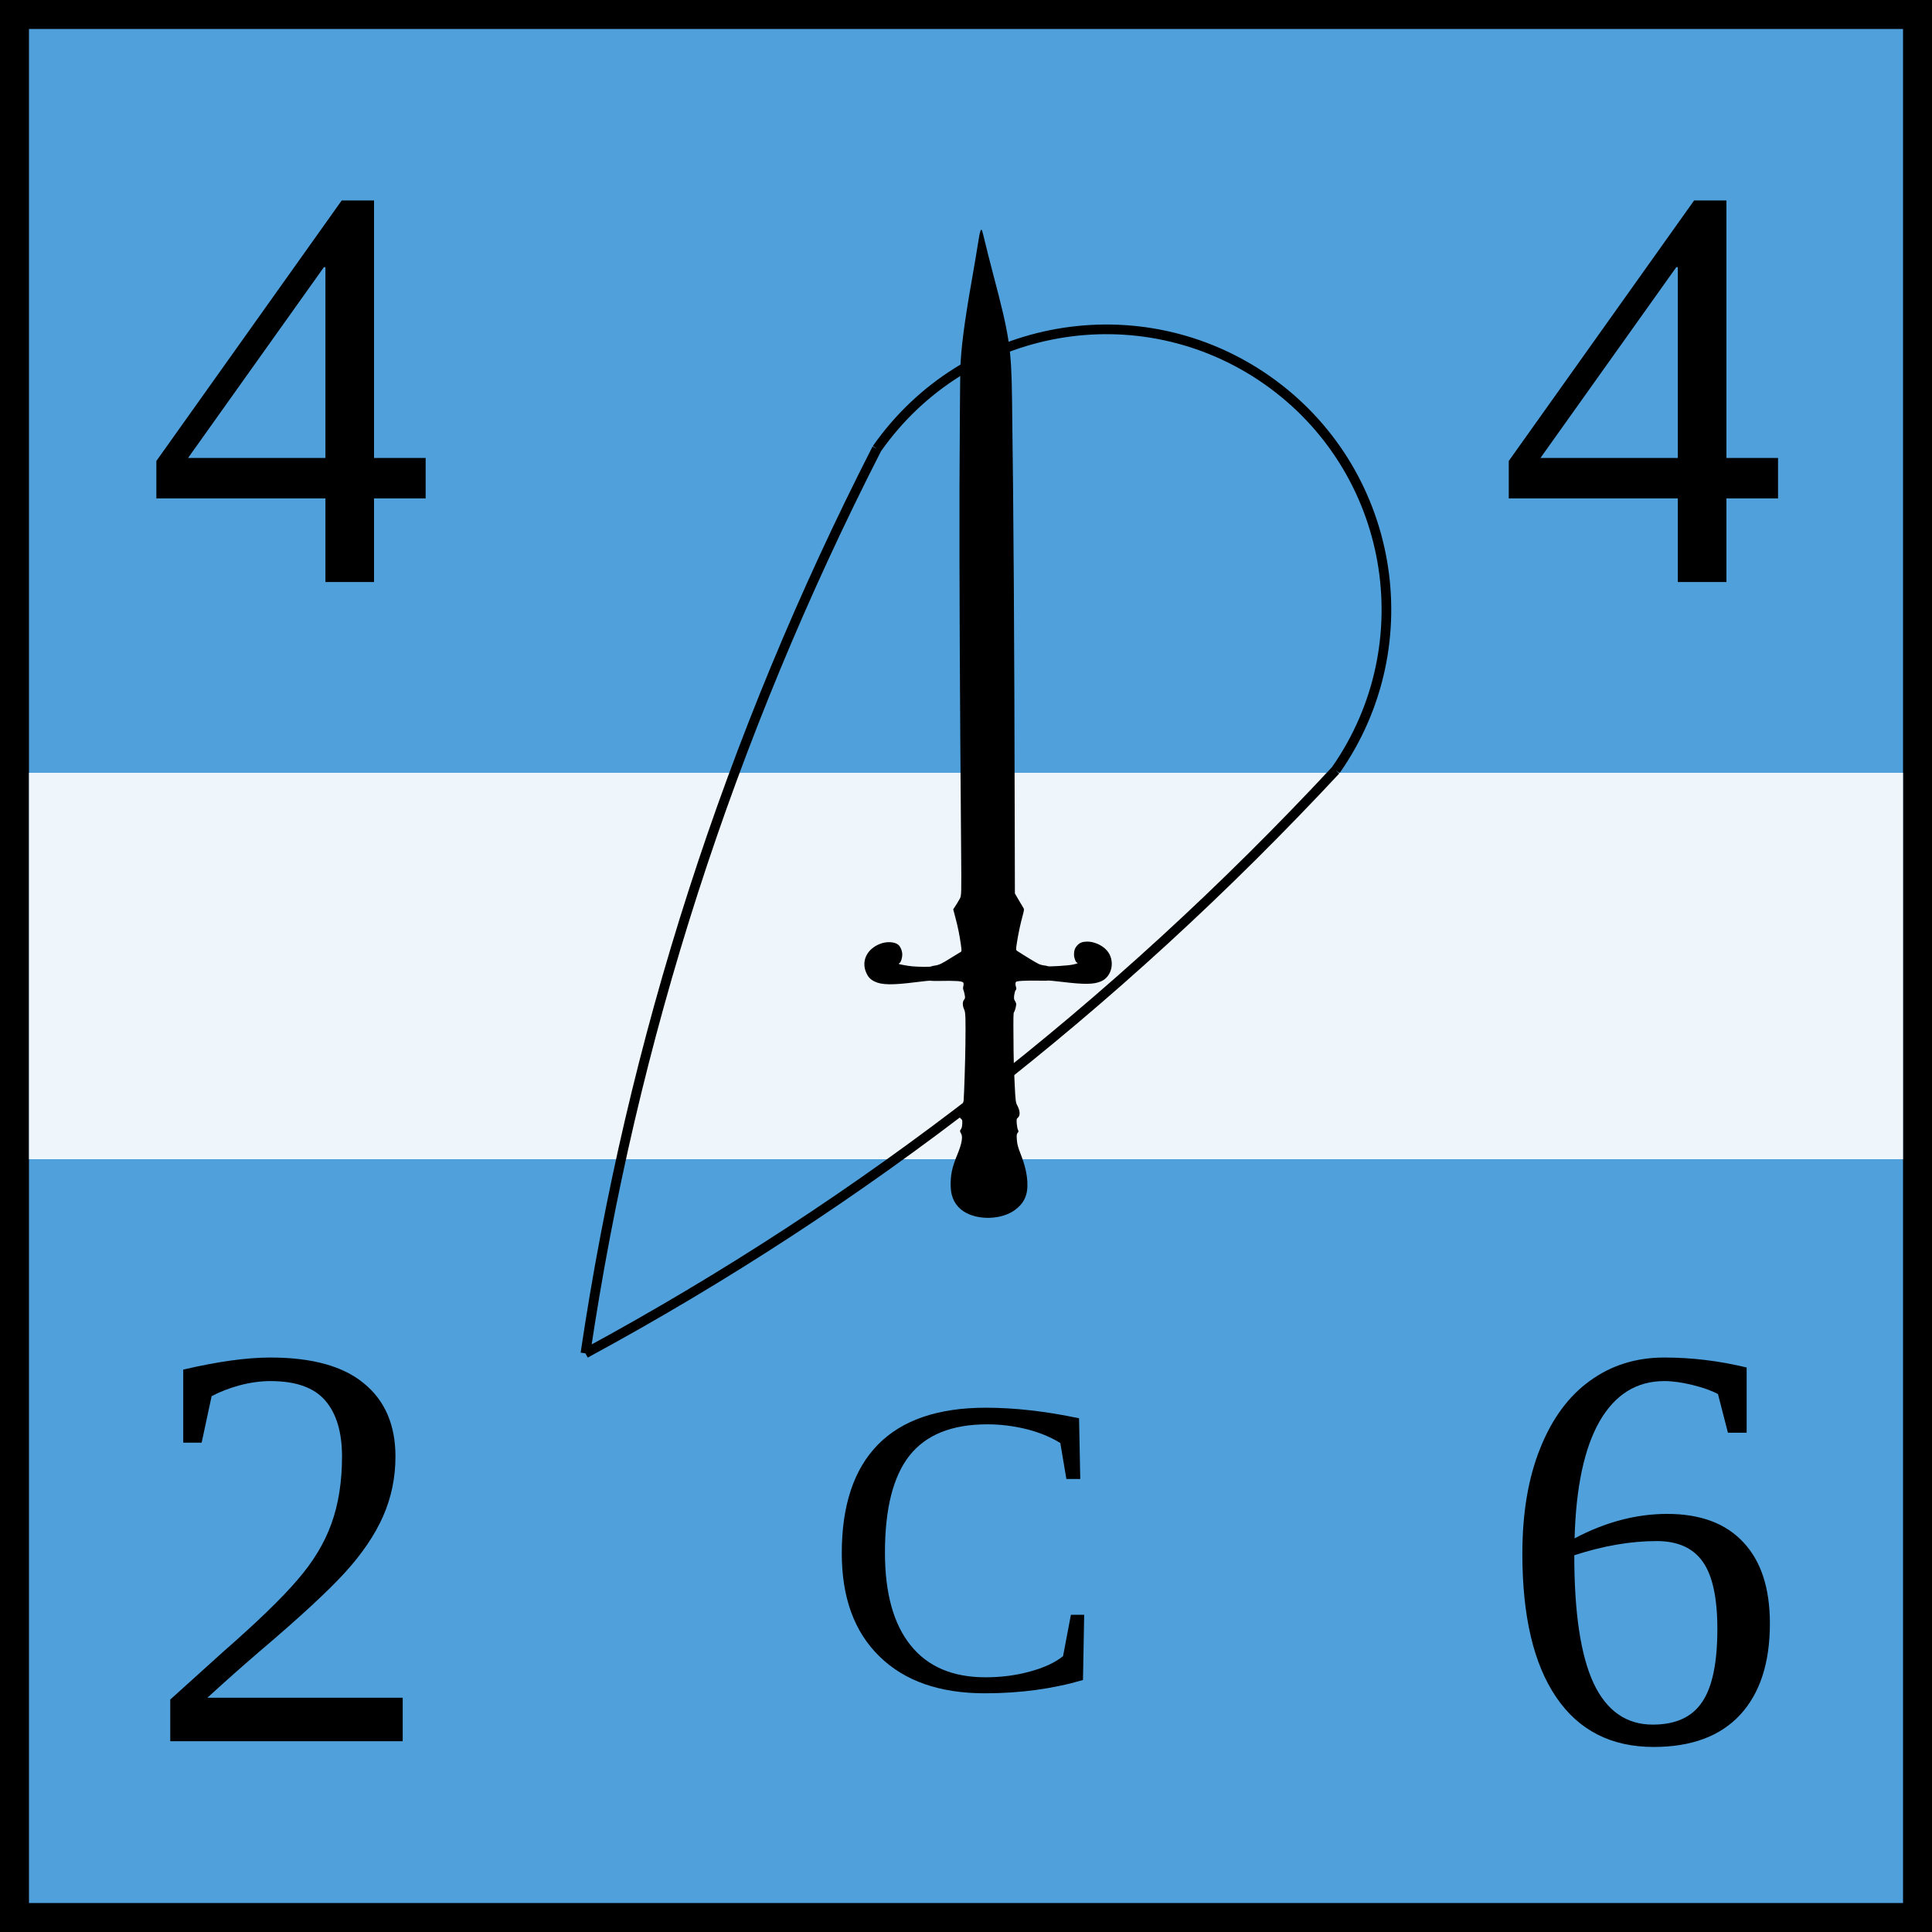
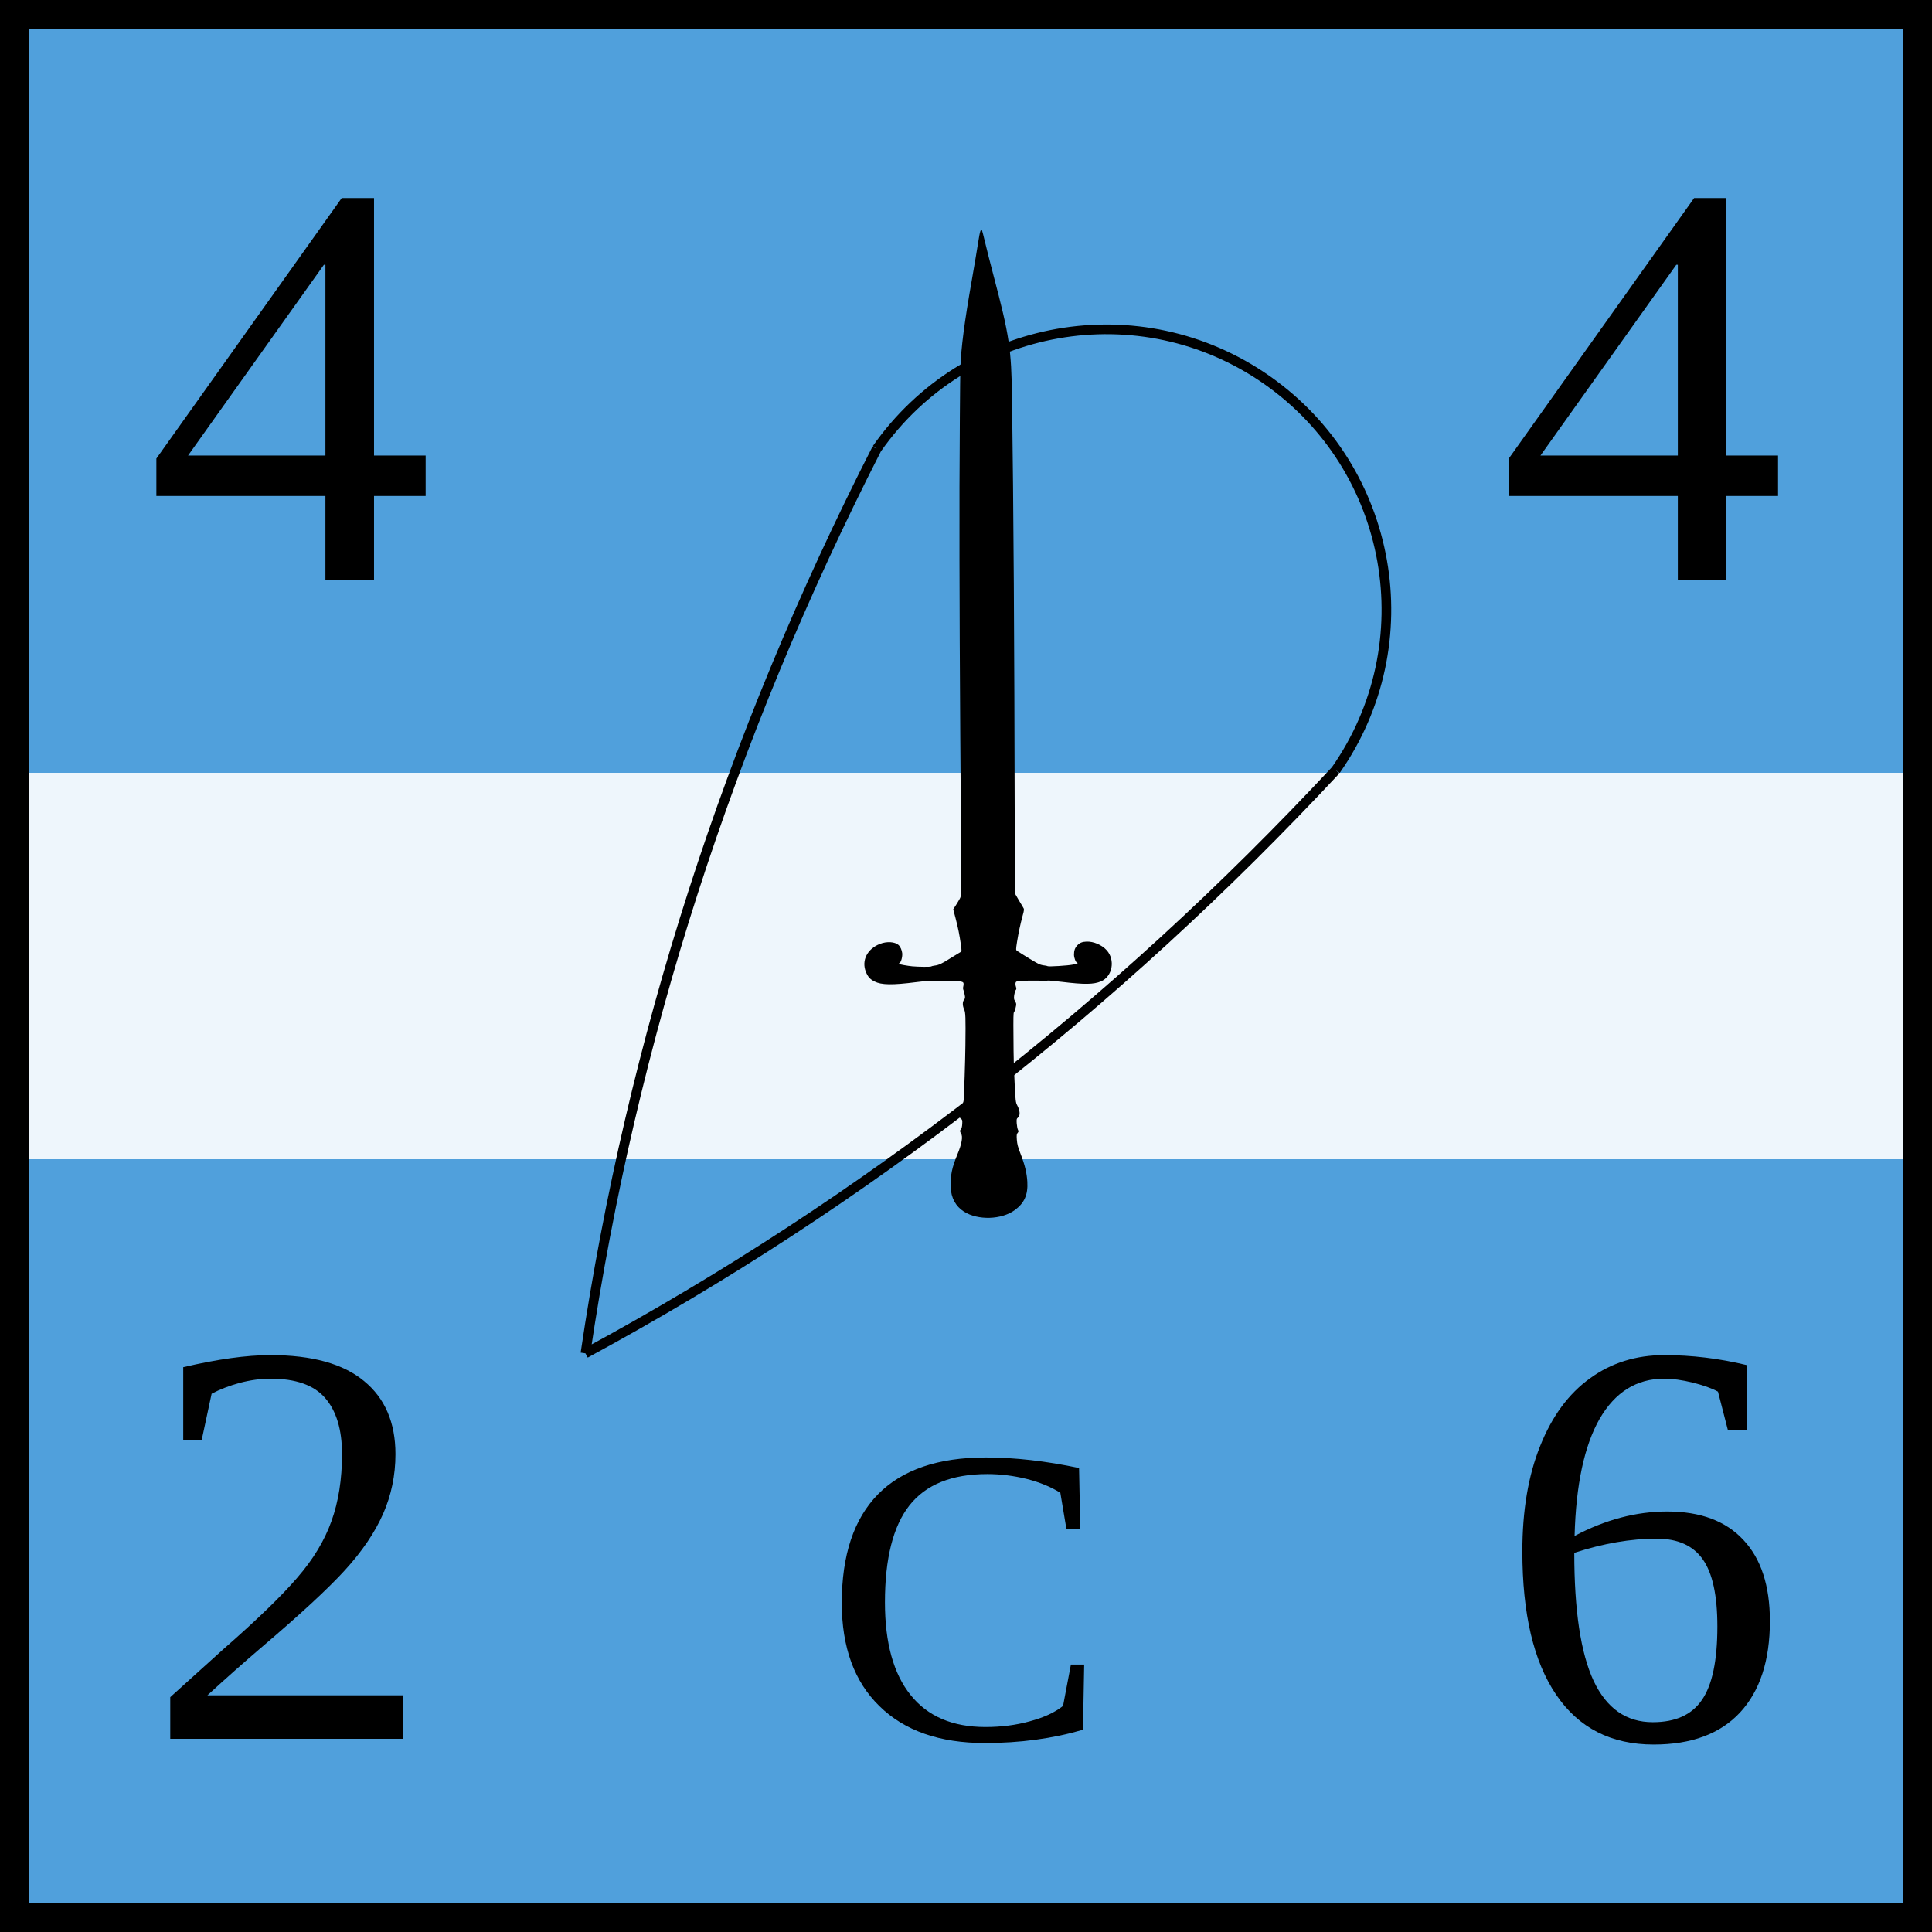
<svg xmlns="http://www.w3.org/2000/svg" xmlns:xlink="http://www.w3.org/1999/xlink" width="100" height="100">
  <rect width="100" height="100" fill="rgb(80,160,220)" stroke="black" stroke-width="3" />
  <g>
    <rect id="ineffective" x="1.5" y="40" height="20" width="97" fill="white" opacity="0.9" />
  </g>
  <defs>
    <path id="shield_path" d="       M 5,150       A 40,40 0 0 1 295,150       M 295,150       Q 260,400 150,620       M 150,620       Q 40,400 5,150     " />
    <clipPath id="shieldclip">
      <use xlink:href="#shield_path" />
    </clipPath>
  </defs>
  <g id="shield" fill="none" stroke="black" stroke-width="5" transform="rotate(35) translate(50,-22) scale(0.1, 0.1)">
    <use xlink:href="#shield_path" />
  </g>
  <g transform="translate(8,59) rotate(-138,30,-25) scale(0.003,-0.003)">
    <path d="M650 12793 c-282 -47 -577 -329 -635 -608 -41 -199 7 -348 165 -505 107 -106 224 -187 408 -280 117 -59 156 -85 213 -139 56 -54 69 -72 69 -97 0 -26 6 -34 33 -44 17 -7 58 -38 89 -68 48 -47 56 -59 51 -82 -11 -58 49 -119 154 -156 46 -16 78 -43 266 -233 230 -232 330 -337 557 -587 243 -265 290 -320 290 -335 0 -24 46 -113 68 -133 12 -10 36 -21 54 -25 25 -5 42 -20 72 -63 21 -31 39 -68 39 -82 -1 -20 9 -31 37 -47 21 -12 43 -33 49 -46 11 -23 6 -30 -61 -100 -40 -41 -130 -125 -200 -185 -71 -60 -128 -113 -128 -117 0 -4 -87 -69 -192 -143 -326 -229 -438 -334 -497 -458 -92 -195 60 -443 287 -466 121 -13 271 38 357 122 54 52 75 96 75 159 0 58 -19 102 -65 153 -36 41 -114 80 -134 67 -22 -13 -10 13 35 75 48 67 287 310 304 310 6 0 28 13 51 29 22 17 61 37 87 45 38 13 280 59 427 82 29 5 33 0 107 -113 89 -138 158 -258 231 -401 49 -98 54 -103 92 -113 22 -6 91 -27 152 -47 l113 -37 692 -765 c2361 -2611 3683 -4061 5056 -5545 588 -636 758 -775 1657 -1364 187 -123 411 -272 497 -332 87 -60 165 -112 173 -115 41 -16 18 36 -88 197 -63 96 -221 345 -352 554 -393 629 -650 1001 -872 1265 -79 94 -945 1070 -1362 1535 -1103 1229 -2251 2493 -4203 4626 -528 577 -537 588 -552 645 -8 33 -20 94 -27 137 l-12 78 -130 85 c-143 94 -247 171 -379 282 -80 67 -86 75 -78 97 5 14 30 97 55 185 51 182 72 231 121 288 19 22 34 45 34 50 0 13 151 147 243 216 63 47 190 126 204 126 2 0 2 -9 -2 -19 -10 -32 34 -118 81 -160 41 -36 99 -61 141 -61 84 0 194 87 250 200 106 211 47 428 -142 521 -82 40 -138 47 -221 24 -131 -35 -270 -156 -544 -474 -85 -99 -159 -180 -164 -180 -5 -1 -51 -40 -103 -88 -229 -214 -311 -278 -343 -268 -11 4 -29 24 -40 45 -11 21 -29 41 -40 45 -11 3 -43 24 -72 46 -45 33 -53 44 -54 74 -1 45 -48 96 -114 124 -53 23 -108 80 -431 447 -165 187 -553 647 -611 724 -14 19 -34 62 -43 95 -35 121 -83 181 -138 172 -25 -3 -35 4 -73 51 -28 35 -44 64 -44 82 0 31 -13 45 -51 55 -61 15 -128 121 -194 307 -83 235 -151 352 -293 500 -128 133 -284 189 -452 161z" />
  </g>
-   <g id="attributes" text-anchor="middle" dominant-baseline="central" font-size="30">
+   <g id="attributes" text-anchor="middle" font-size="30">
    <g id="normal_attack">
-       <text x="15" y="20">4</text>
+       <text x="15" y="30">4</text>
    </g>
    <g id="normal_defense">
-       <text x="85" y="20">4</text>
+       <text x="85" y="30">4</text>
    </g>
    <g id="shield_wall_defense">
-       <text x="85" y="80">6</text>
+       <text x="85" y="90">6</text>
    </g>
    <g id="shield_wall_attack">
-       <text x="15" y="80">2</text>
+       <text x="15" y="90">2</text>
    </g>
    <g id="morale_rating">
-       <text x="50" y="80" font-size="22">C</text>
+       <text x="50" y="90" font-size="22">C</text>
    </g>
  </g>
</svg>
